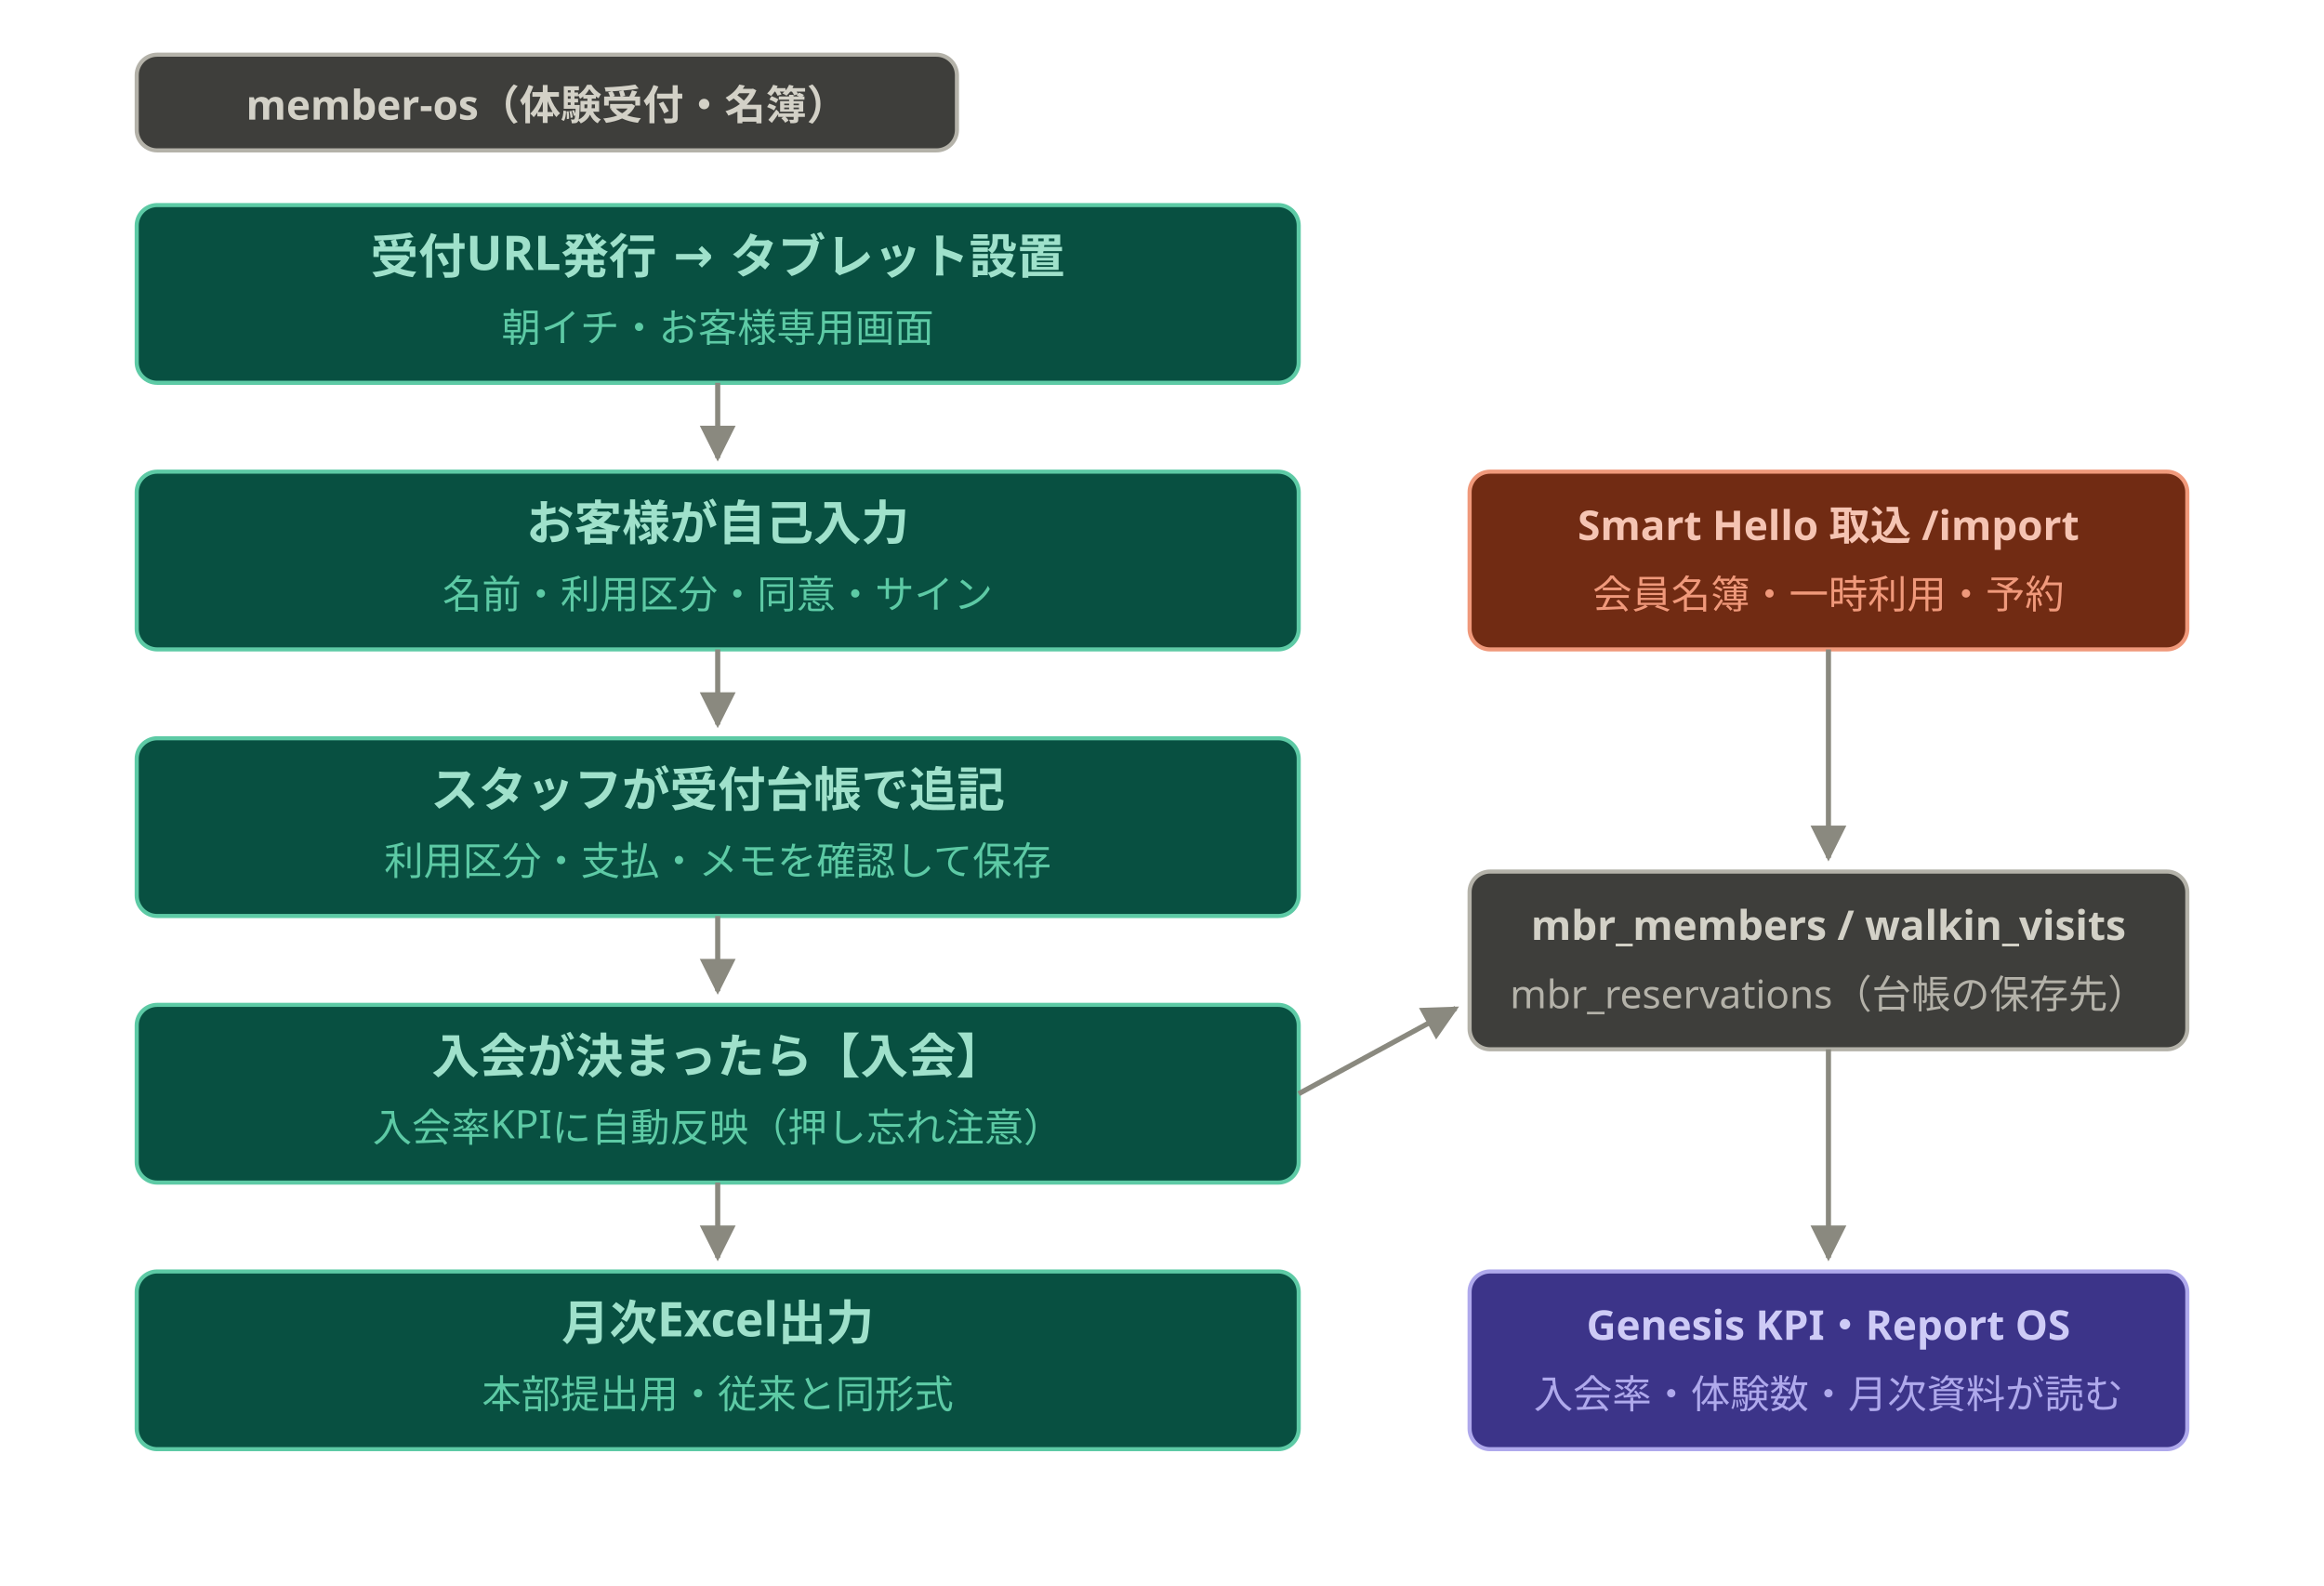
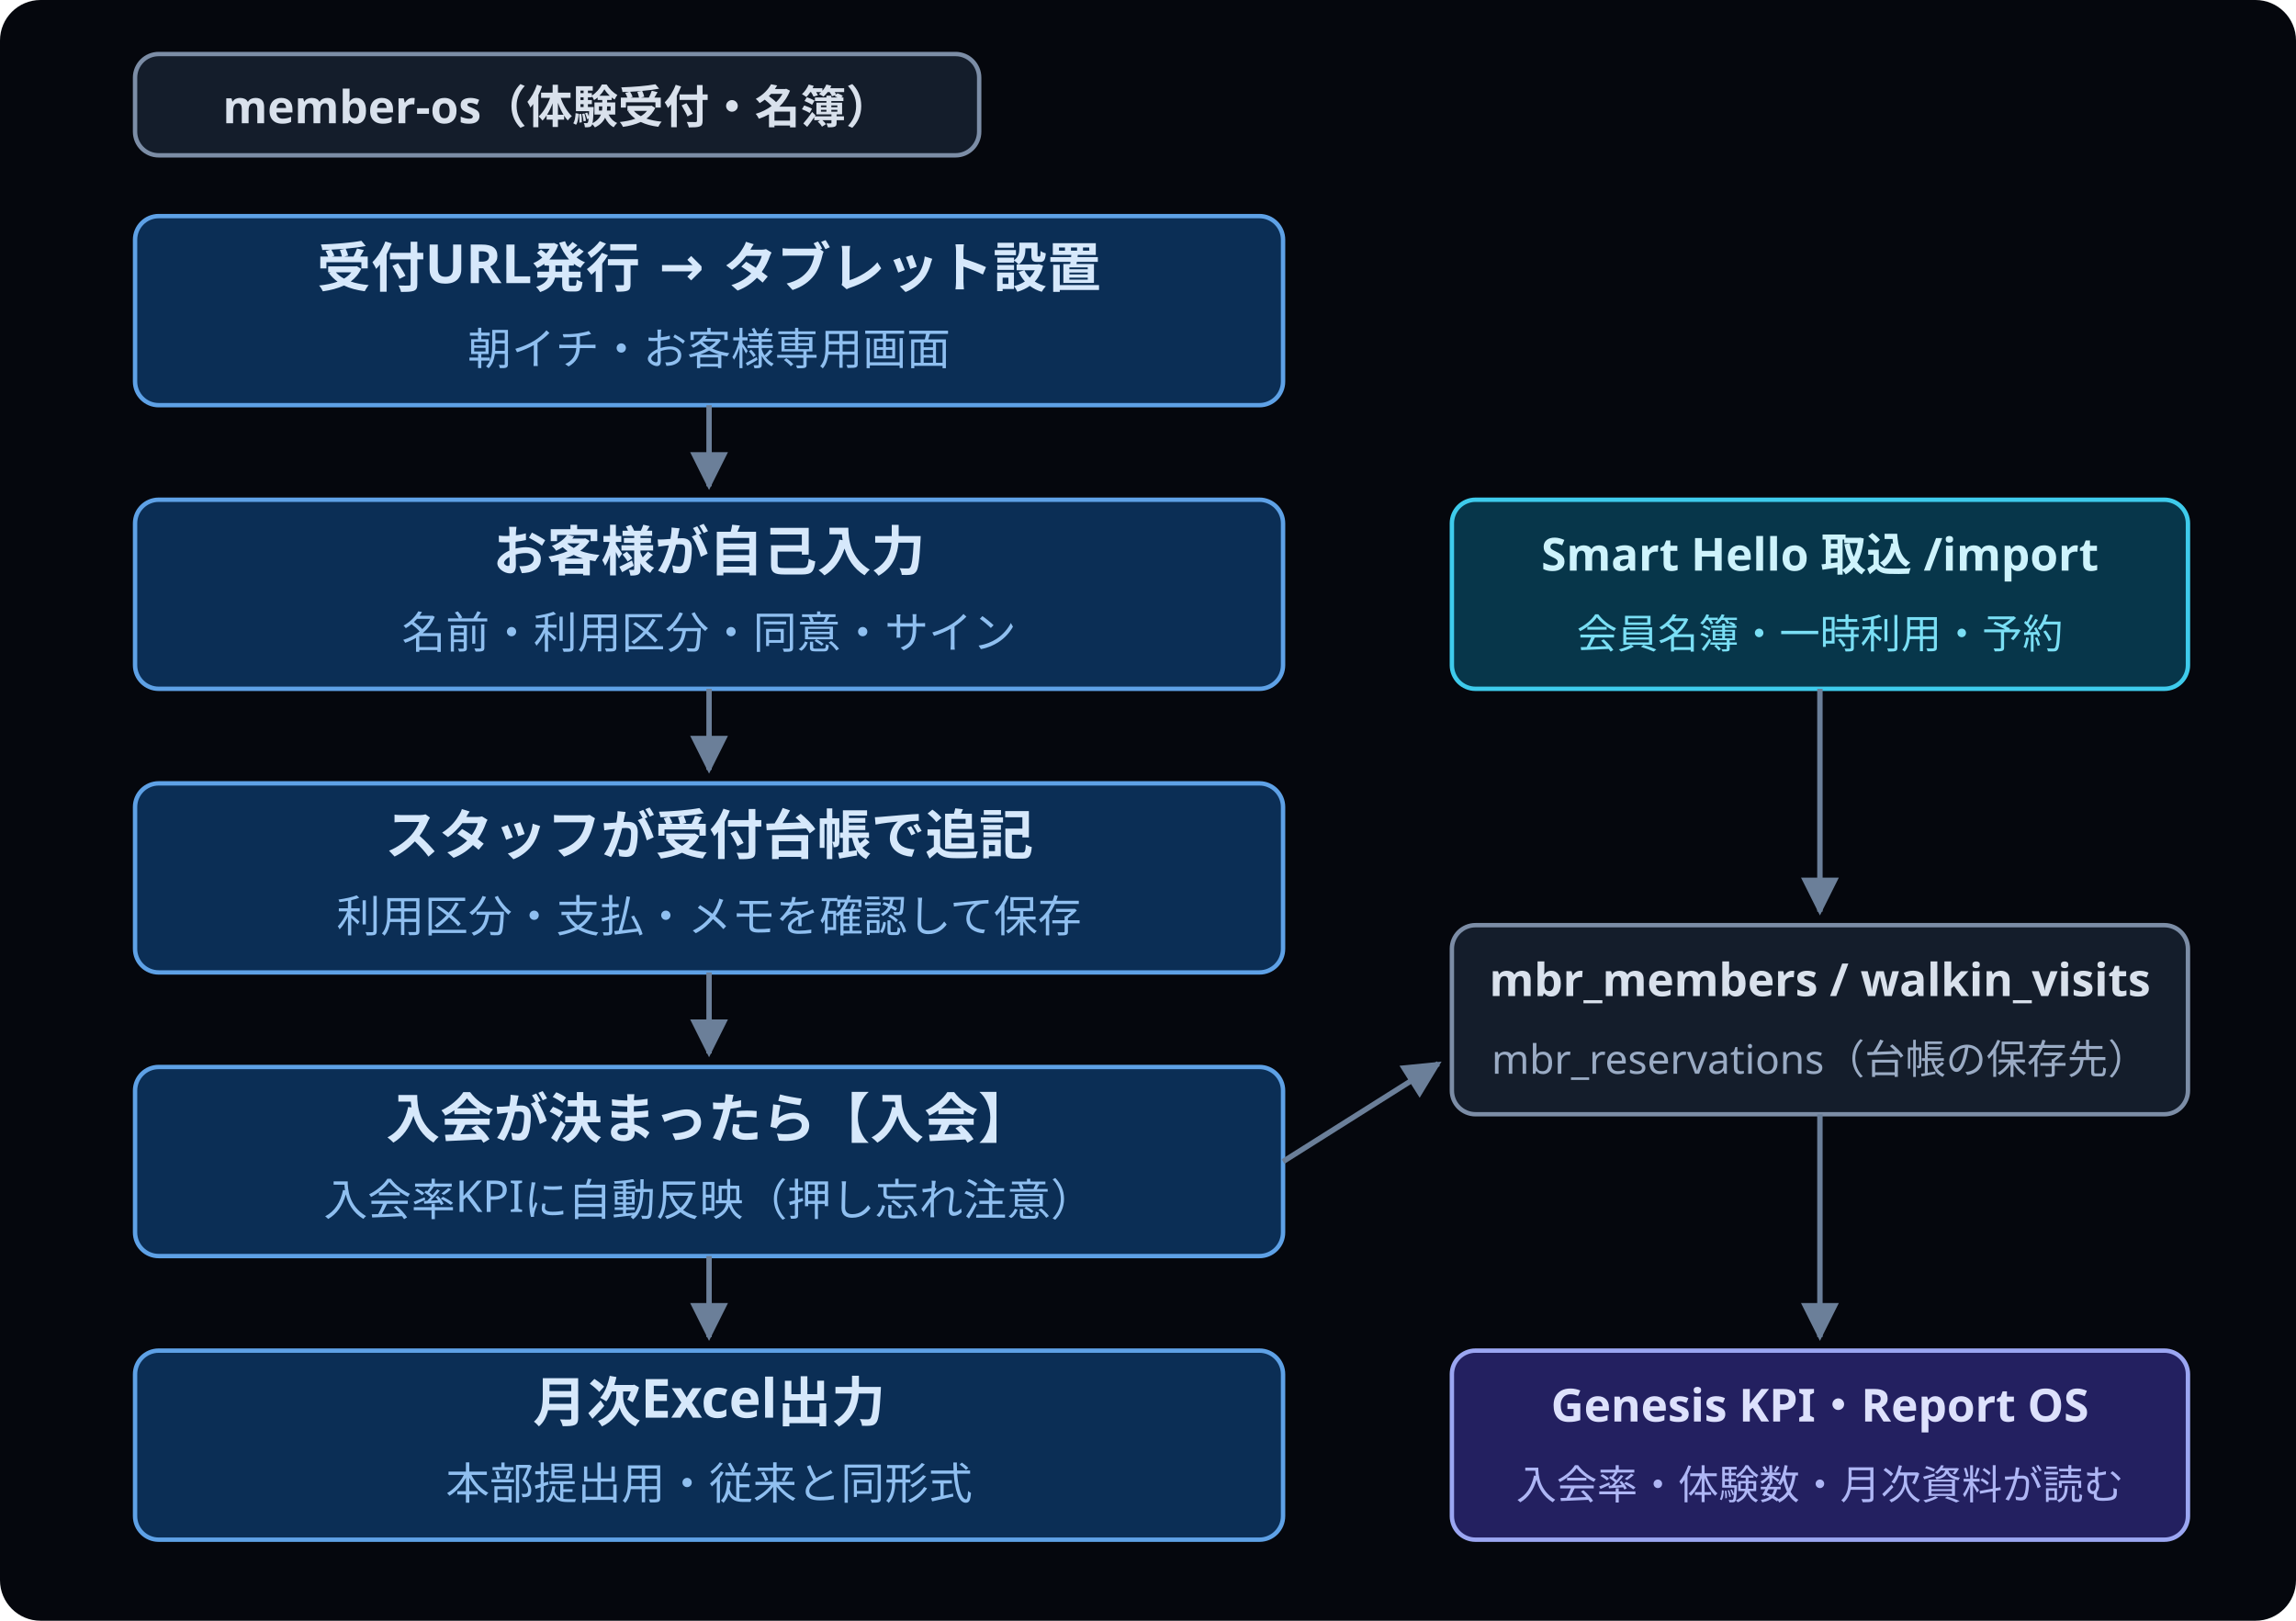
- <svg xmlns="http://www.w3.org/2000/svg" width="100%" viewBox="0 0 680 464" role="img">
+ <svg xmlns="http://www.w3.org/2000/svg" width="100%" viewBox="0 0 680 480" role="img">
  <defs>
    <marker id="ar" viewBox="0 0 10 10" refX="9" refY="5" markerWidth="7" markerHeight="7" orient="auto-start-reverse">
-       <path d="M0 0L10 5L0 10z" fill="#8a897f" />
+       <path d="M0 0L10 5L0 10z" fill="#6b7f99" />
    </marker>
  </defs>
-   <rect x="40" y="16" width="240" height="28" rx="6" fill="#3E3E3B" stroke="#B4B2A9" stroke-width="1.2" />
-   <text x="160" y="35" text-anchor="middle" font-size="12" font-weight="600" fill="#D3D1C7" font-family="ui-sans-serif, system-ui, sans-serif">member-os（体験受付・名簿）</text>
-   <rect x="40" y="60" width="340" height="52" rx="6" fill="#085041" stroke="#5DCAA5" stroke-width="1.2" />
-   <text x="210" y="80" text-anchor="middle" font-size="14" font-weight="600" fill="#9FE1CB" font-family="ui-sans-serif, system-ui, sans-serif">受付URL発行 → タブレット設置</text>
-   <text x="210" y="100" text-anchor="middle" font-size="11.5" fill="#5DCAA5" font-family="ui-sans-serif, system-ui, sans-serif">朝イチ・お客様専用画面</text>
-   <line x1="210" y1="112" x2="210" y2="134" stroke="#8a897f" stroke-width="1.5" marker-end="url(#ar)" />
-   <rect x="40" y="138" width="340" height="52" rx="6" fill="#085041" stroke="#5DCAA5" stroke-width="1.2" />
-   <text x="210" y="158" text-anchor="middle" font-size="14" font-weight="600" fill="#9FE1CB" font-family="ui-sans-serif, system-ui, sans-serif">お客様が自己入力</text>
-   <text x="210" y="178" text-anchor="middle" font-size="11.5" fill="#5DCAA5" font-family="ui-sans-serif, system-ui, sans-serif">名前・利用区分・同意・サイン</text>
-   <line x1="210" y1="190" x2="210" y2="212" stroke="#8a897f" stroke-width="1.5" marker-end="url(#ar)" />
-   <rect x="40" y="216" width="340" height="52" rx="6" fill="#085041" stroke="#5DCAA5" stroke-width="1.2" />
-   <text x="210" y="236" text-anchor="middle" font-size="14" font-weight="600" fill="#9FE1CB" font-family="ui-sans-serif, system-ui, sans-serif">スタッフが受付台帳で追記</text>
-   <text x="210" y="256" text-anchor="middle" font-size="11.5" fill="#5DCAA5" font-family="ui-sans-serif, system-ui, sans-serif">利用区分・支払・メモを確認して保存</text>
-   <line x1="210" y1="268" x2="210" y2="290" stroke="#8a897f" stroke-width="1.5" marker-end="url(#ar)" />
-   <rect x="40" y="294" width="340" height="52" rx="6" fill="#085041" stroke="#5DCAA5" stroke-width="1.2" />
-   <text x="210" y="314" text-anchor="middle" font-size="14" font-weight="600" fill="#9FE1CB" font-family="ui-sans-serif, system-ui, sans-serif">入会が決まったら【入会】</text>
-   <text x="210" y="334" text-anchor="middle" font-size="11.5" fill="#5DCAA5" font-family="ui-sans-serif, system-ui, sans-serif">入会率KPIに自動反映（押し忘れ注意）</text>
-   <line x1="210" y1="346" x2="210" y2="368" stroke="#8a897f" stroke-width="1.5" marker-end="url(#ar)" />
-   <rect x="40" y="372" width="340" height="52" rx="6" fill="#085041" stroke="#5DCAA5" stroke-width="1.2" />
-   <text x="210" y="392" text-anchor="middle" font-size="14" font-weight="600" fill="#9FE1CB" font-family="ui-sans-serif, system-ui, sans-serif">月次Excel出力</text>
-   <text x="210" y="412" text-anchor="middle" font-size="11.5" fill="#5DCAA5" font-family="ui-sans-serif, system-ui, sans-serif">本部提出用・従来と同形式</text>
-   <rect x="430" y="138" width="210" height="52" rx="6" fill="#712B13" stroke="#F0997B" stroke-width="1.2" />
-   <text x="535" y="158" text-anchor="middle" font-size="12" font-weight="600" fill="#F5C4B3" font-family="ui-sans-serif, system-ui, sans-serif">Smart Hello 取込 /import</text>
-   <text x="535" y="178" text-anchor="middle" font-size="11.5" fill="#F0997B" font-family="ui-sans-serif, system-ui, sans-serif">会員名簿・一時利用・予約</text>
-   <rect x="430" y="255" width="210" height="52" rx="6" fill="#3E3E3B" stroke="#B4B2A9" stroke-width="1.2" />
-   <text x="535" y="275" text-anchor="middle" font-size="12" font-weight="600" fill="#D3D1C7" font-family="ui-sans-serif, system-ui, sans-serif">mbr_members / walkin_visits</text>
-   <text x="535" y="295" text-anchor="middle" font-size="11.5" fill="#B4B2A9" font-family="ui-sans-serif, system-ui, sans-serif">mbr_reservations（台帳の保存先）</text>
-   <rect x="430" y="372" width="210" height="52" rx="6" fill="#3C3489" stroke="#AFA9EC" stroke-width="1.2" />
-   <text x="535" y="392" text-anchor="middle" font-size="12" font-weight="600" fill="#CECBF6" font-family="ui-sans-serif, system-ui, sans-serif">Genesis KPI・Report OS</text>
-   <text x="535" y="412" text-anchor="middle" font-size="11.5" fill="#AFA9EC" font-family="ui-sans-serif, system-ui, sans-serif">入会率・体験数・月次資料が読む</text>
-   <line x1="535" y1="190" x2="535" y2="251" stroke="#8a897f" stroke-width="1.5" marker-end="url(#ar)" />
-   <line x1="535" y1="307" x2="535" y2="368" stroke="#8a897f" stroke-width="1.5" marker-end="url(#ar)" />
-   <line x1="380" y1="320" x2="426" y2="295" stroke="#8a897f" stroke-width="1.5" marker-end="url(#ar)" />
+   <rect x="0" y="0" width="680" height="480" rx="12" fill="#05070d" />
+   <rect x="40" y="16" width="250" height="30" rx="7" fill="#141D2B" stroke="#7C8DA6" stroke-width="1.3" />
+   <text x="165" y="36.5" text-anchor="middle" font-size="13.5" font-weight="600" fill="#D9E1EC" font-family="ui-sans-serif, system-ui, sans-serif">member-os（体験受付・名簿）</text>
+   <rect x="40" y="64" width="340" height="56" rx="7" fill="#0B2E55" stroke="#5EA1E6" stroke-width="1.3" />
+   <text x="210" y="85" text-anchor="middle" font-size="16" font-weight="600" fill="#D6E8FB" font-family="ui-sans-serif, system-ui, sans-serif">受付URL発行 → タブレット設置</text>
+   <text x="210" y="108" text-anchor="middle" font-size="13" fill="#8FBFF0" font-family="ui-sans-serif, system-ui, sans-serif">朝イチ・お客様専用画面</text>
+   <line x1="210" y1="120" x2="210" y2="144" stroke="#6b7f99" stroke-width="1.6" marker-end="url(#ar)" />
+   <rect x="40" y="148" width="340" height="56" rx="7" fill="#0B2E55" stroke="#5EA1E6" stroke-width="1.3" />
+   <text x="210" y="169" text-anchor="middle" font-size="16" font-weight="600" fill="#D6E8FB" font-family="ui-sans-serif, system-ui, sans-serif">お客様が自己入力</text>
+   <text x="210" y="192" text-anchor="middle" font-size="13" fill="#8FBFF0" font-family="ui-sans-serif, system-ui, sans-serif">名前・利用区分・同意・サイン</text>
+   <line x1="210" y1="204" x2="210" y2="228" stroke="#6b7f99" stroke-width="1.6" marker-end="url(#ar)" />
+   <rect x="40" y="232" width="340" height="56" rx="7" fill="#0B2E55" stroke="#5EA1E6" stroke-width="1.3" />
+   <text x="210" y="253" text-anchor="middle" font-size="16" font-weight="600" fill="#D6E8FB" font-family="ui-sans-serif, system-ui, sans-serif">スタッフが受付台帳で追記</text>
+   <text x="210" y="276" text-anchor="middle" font-size="13" fill="#8FBFF0" font-family="ui-sans-serif, system-ui, sans-serif">利用区分・支払・メモを確認して保存</text>
+   <line x1="210" y1="288" x2="210" y2="312" stroke="#6b7f99" stroke-width="1.6" marker-end="url(#ar)" />
+   <rect x="40" y="316" width="340" height="56" rx="7" fill="#0B2E55" stroke="#5EA1E6" stroke-width="1.3" />
+   <text x="210" y="337" text-anchor="middle" font-size="16" font-weight="600" fill="#D6E8FB" font-family="ui-sans-serif, system-ui, sans-serif">入会が決まったら【入会】</text>
+   <text x="210" y="360" text-anchor="middle" font-size="13" fill="#8FBFF0" font-family="ui-sans-serif, system-ui, sans-serif">入会率KPIに自動反映（押し忘れ注意）</text>
+   <line x1="210" y1="372" x2="210" y2="396" stroke="#6b7f99" stroke-width="1.6" marker-end="url(#ar)" />
+   <rect x="40" y="400" width="340" height="56" rx="7" fill="#0B2E55" stroke="#5EA1E6" stroke-width="1.3" />
+   <text x="210" y="421" text-anchor="middle" font-size="16" font-weight="600" fill="#D6E8FB" font-family="ui-sans-serif, system-ui, sans-serif">月次Excel出力</text>
+   <text x="210" y="444" text-anchor="middle" font-size="13" fill="#8FBFF0" font-family="ui-sans-serif, system-ui, sans-serif">本部提出用・従来と同形式</text>
+   <rect x="430" y="148" width="218" height="56" rx="7" fill="#07364A" stroke="#3ECBEC" stroke-width="1.3" />
+   <text x="539" y="169" text-anchor="middle" font-size="13.5" font-weight="600" fill="#CDF3FC" font-family="ui-sans-serif, system-ui, sans-serif">Smart Hello 取込 /import</text>
+   <text x="539" y="192" text-anchor="middle" font-size="12" fill="#7ADFF5" font-family="ui-sans-serif, system-ui, sans-serif">会員名簿・一時利用・予約</text>
+   <rect x="430" y="274" width="218" height="56" rx="7" fill="#141D2B" stroke="#7C8DA6" stroke-width="1.3" />
+   <text x="539" y="295" text-anchor="middle" font-size="13.5" font-weight="600" fill="#D9E1EC" font-family="ui-sans-serif, system-ui, sans-serif">mbr_members / walkin_visits</text>
+   <text x="539" y="318" text-anchor="middle" font-size="12" fill="#9AABC4" font-family="ui-sans-serif, system-ui, sans-serif">mbr_reservations（台帳の保存先）</text>
+   <rect x="430" y="400" width="218" height="56" rx="7" fill="#232060" stroke="#9BA6F2" stroke-width="1.3" />
+   <text x="539" y="421" text-anchor="middle" font-size="13.5" font-weight="600" fill="#DDE1FC" font-family="ui-sans-serif, system-ui, sans-serif">Genesis KPI・Report OS</text>
+   <text x="539" y="444" text-anchor="middle" font-size="12" fill="#AEB6F5" font-family="ui-sans-serif, system-ui, sans-serif">入会率・体験数・月次資料が読む</text>
+   <line x1="539" y1="204" x2="539" y2="270" stroke="#6b7f99" stroke-width="1.6" marker-end="url(#ar)" />
+   <line x1="539" y1="330" x2="539" y2="396" stroke="#6b7f99" stroke-width="1.6" marker-end="url(#ar)" />
+   <line x1="380" y1="344" x2="426" y2="315" stroke="#6b7f99" stroke-width="1.6" marker-end="url(#ar)" />
</svg>
